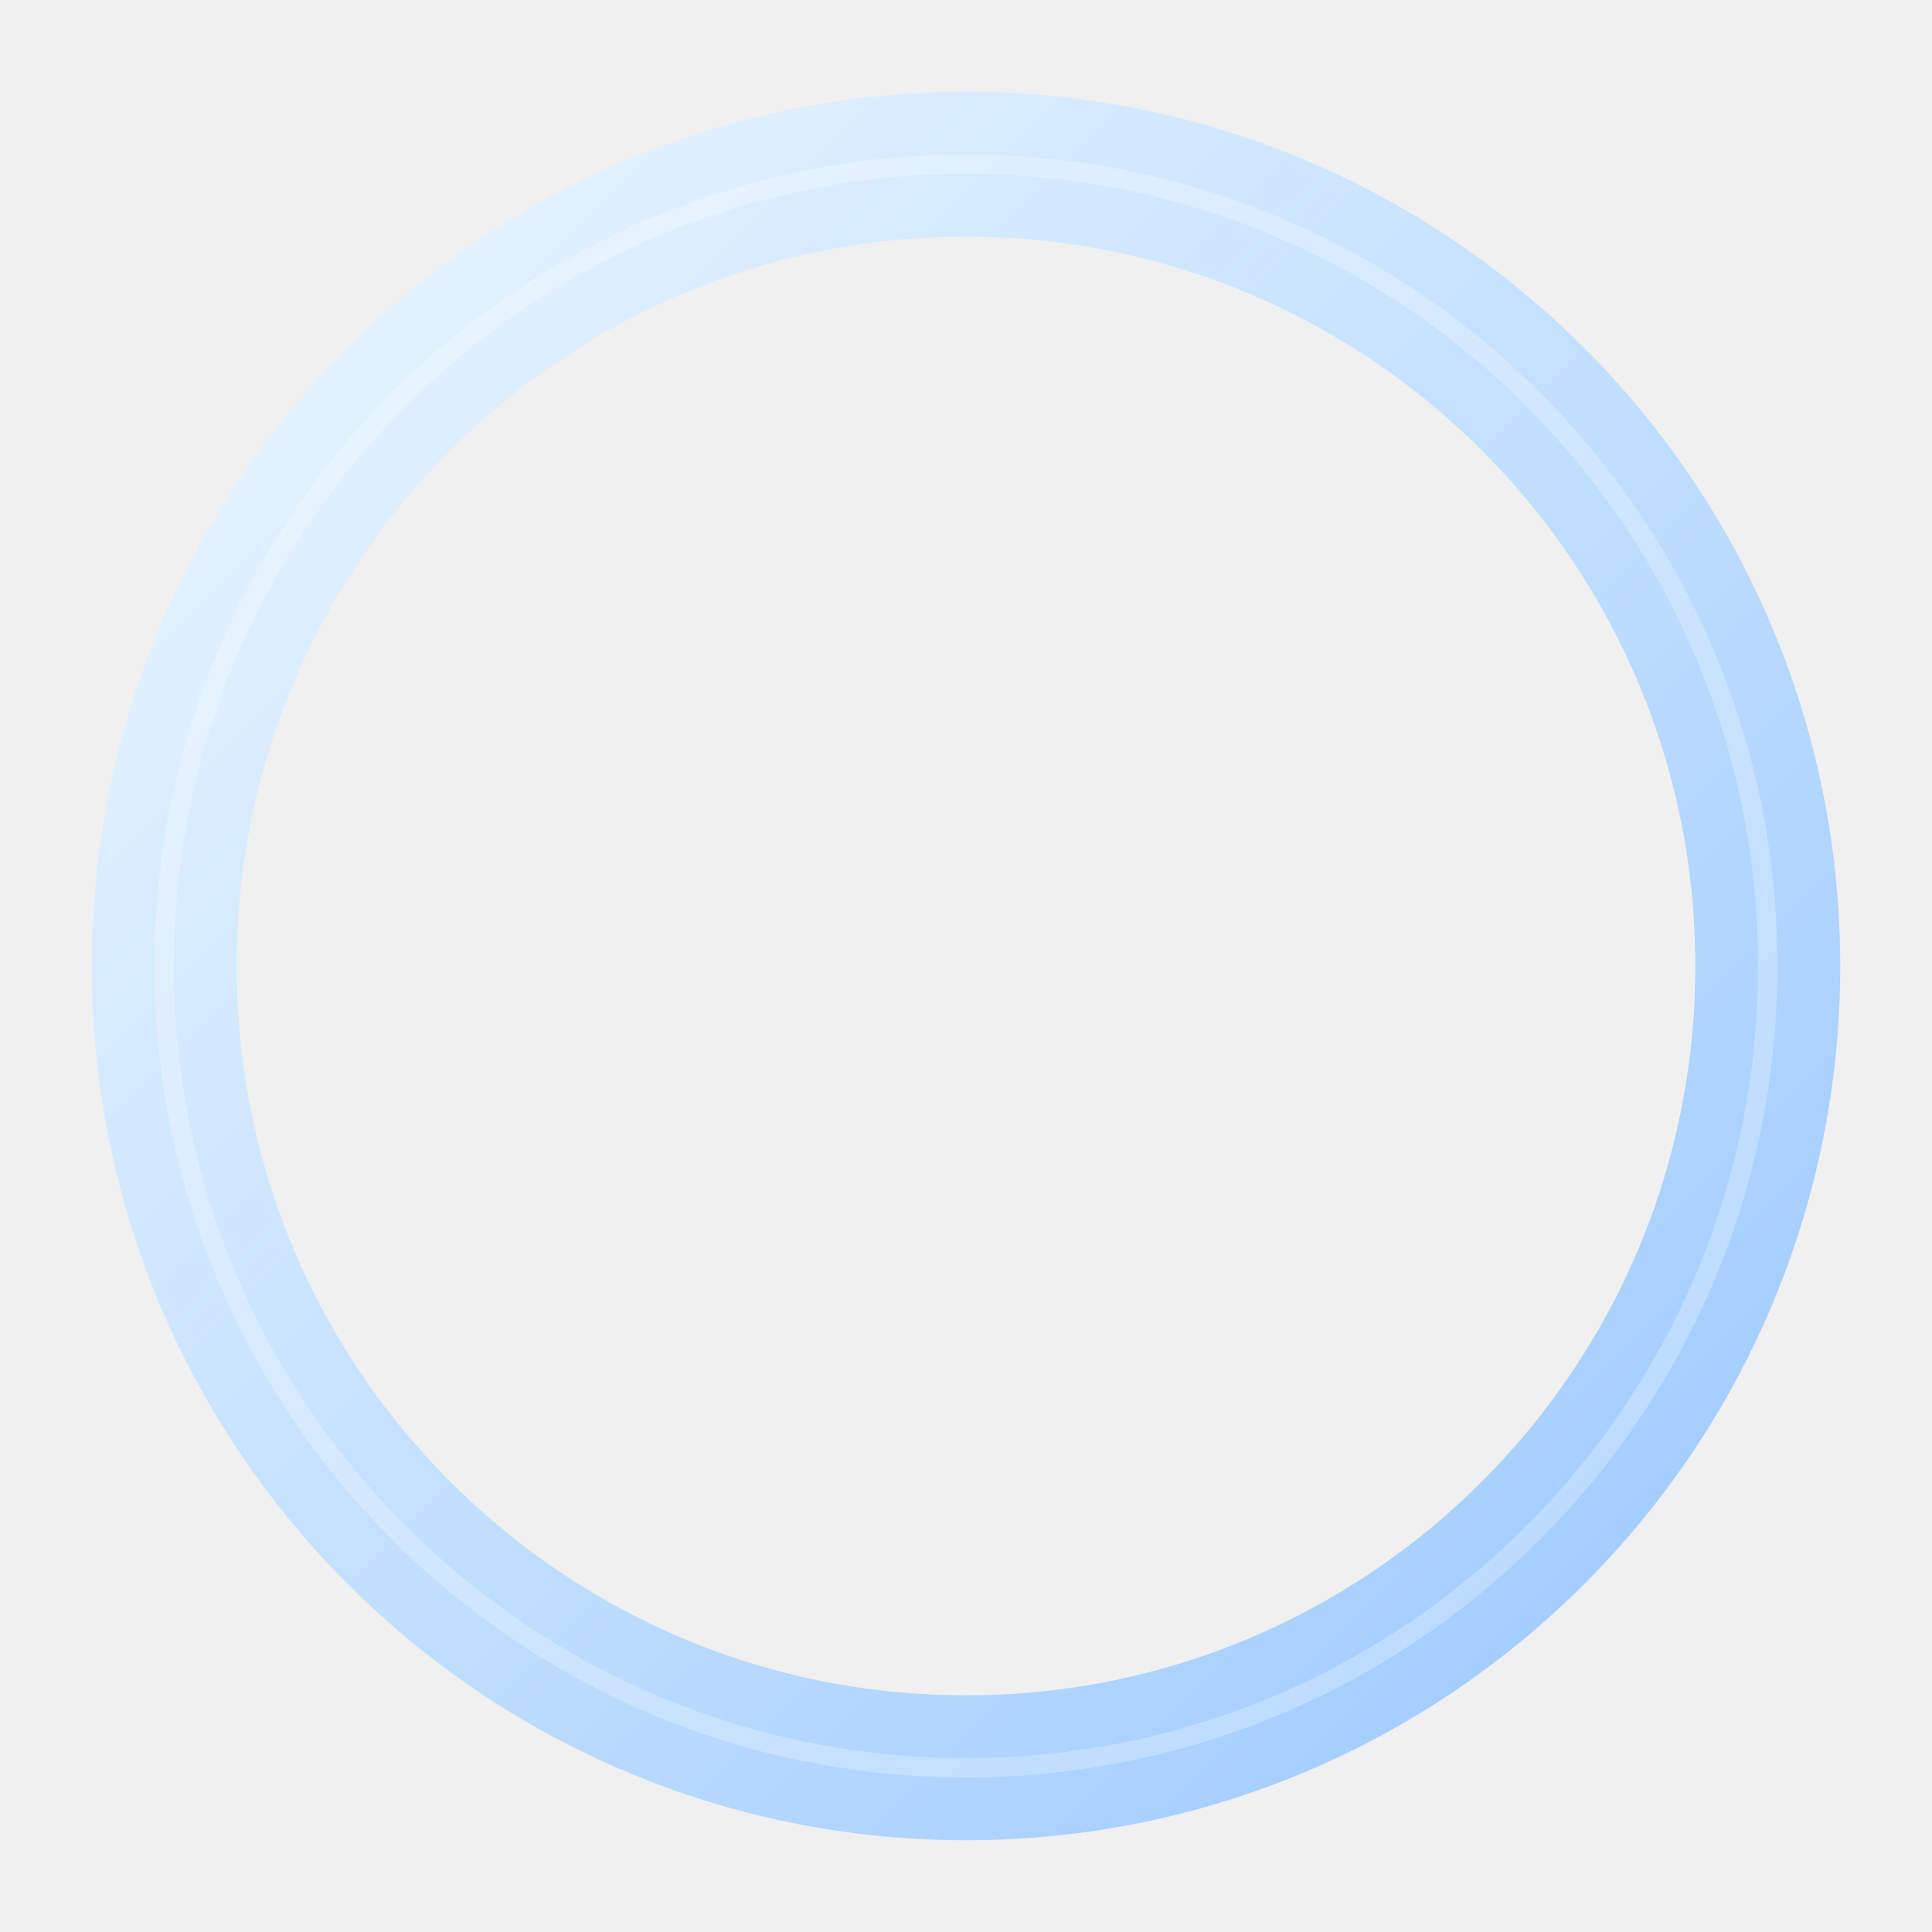
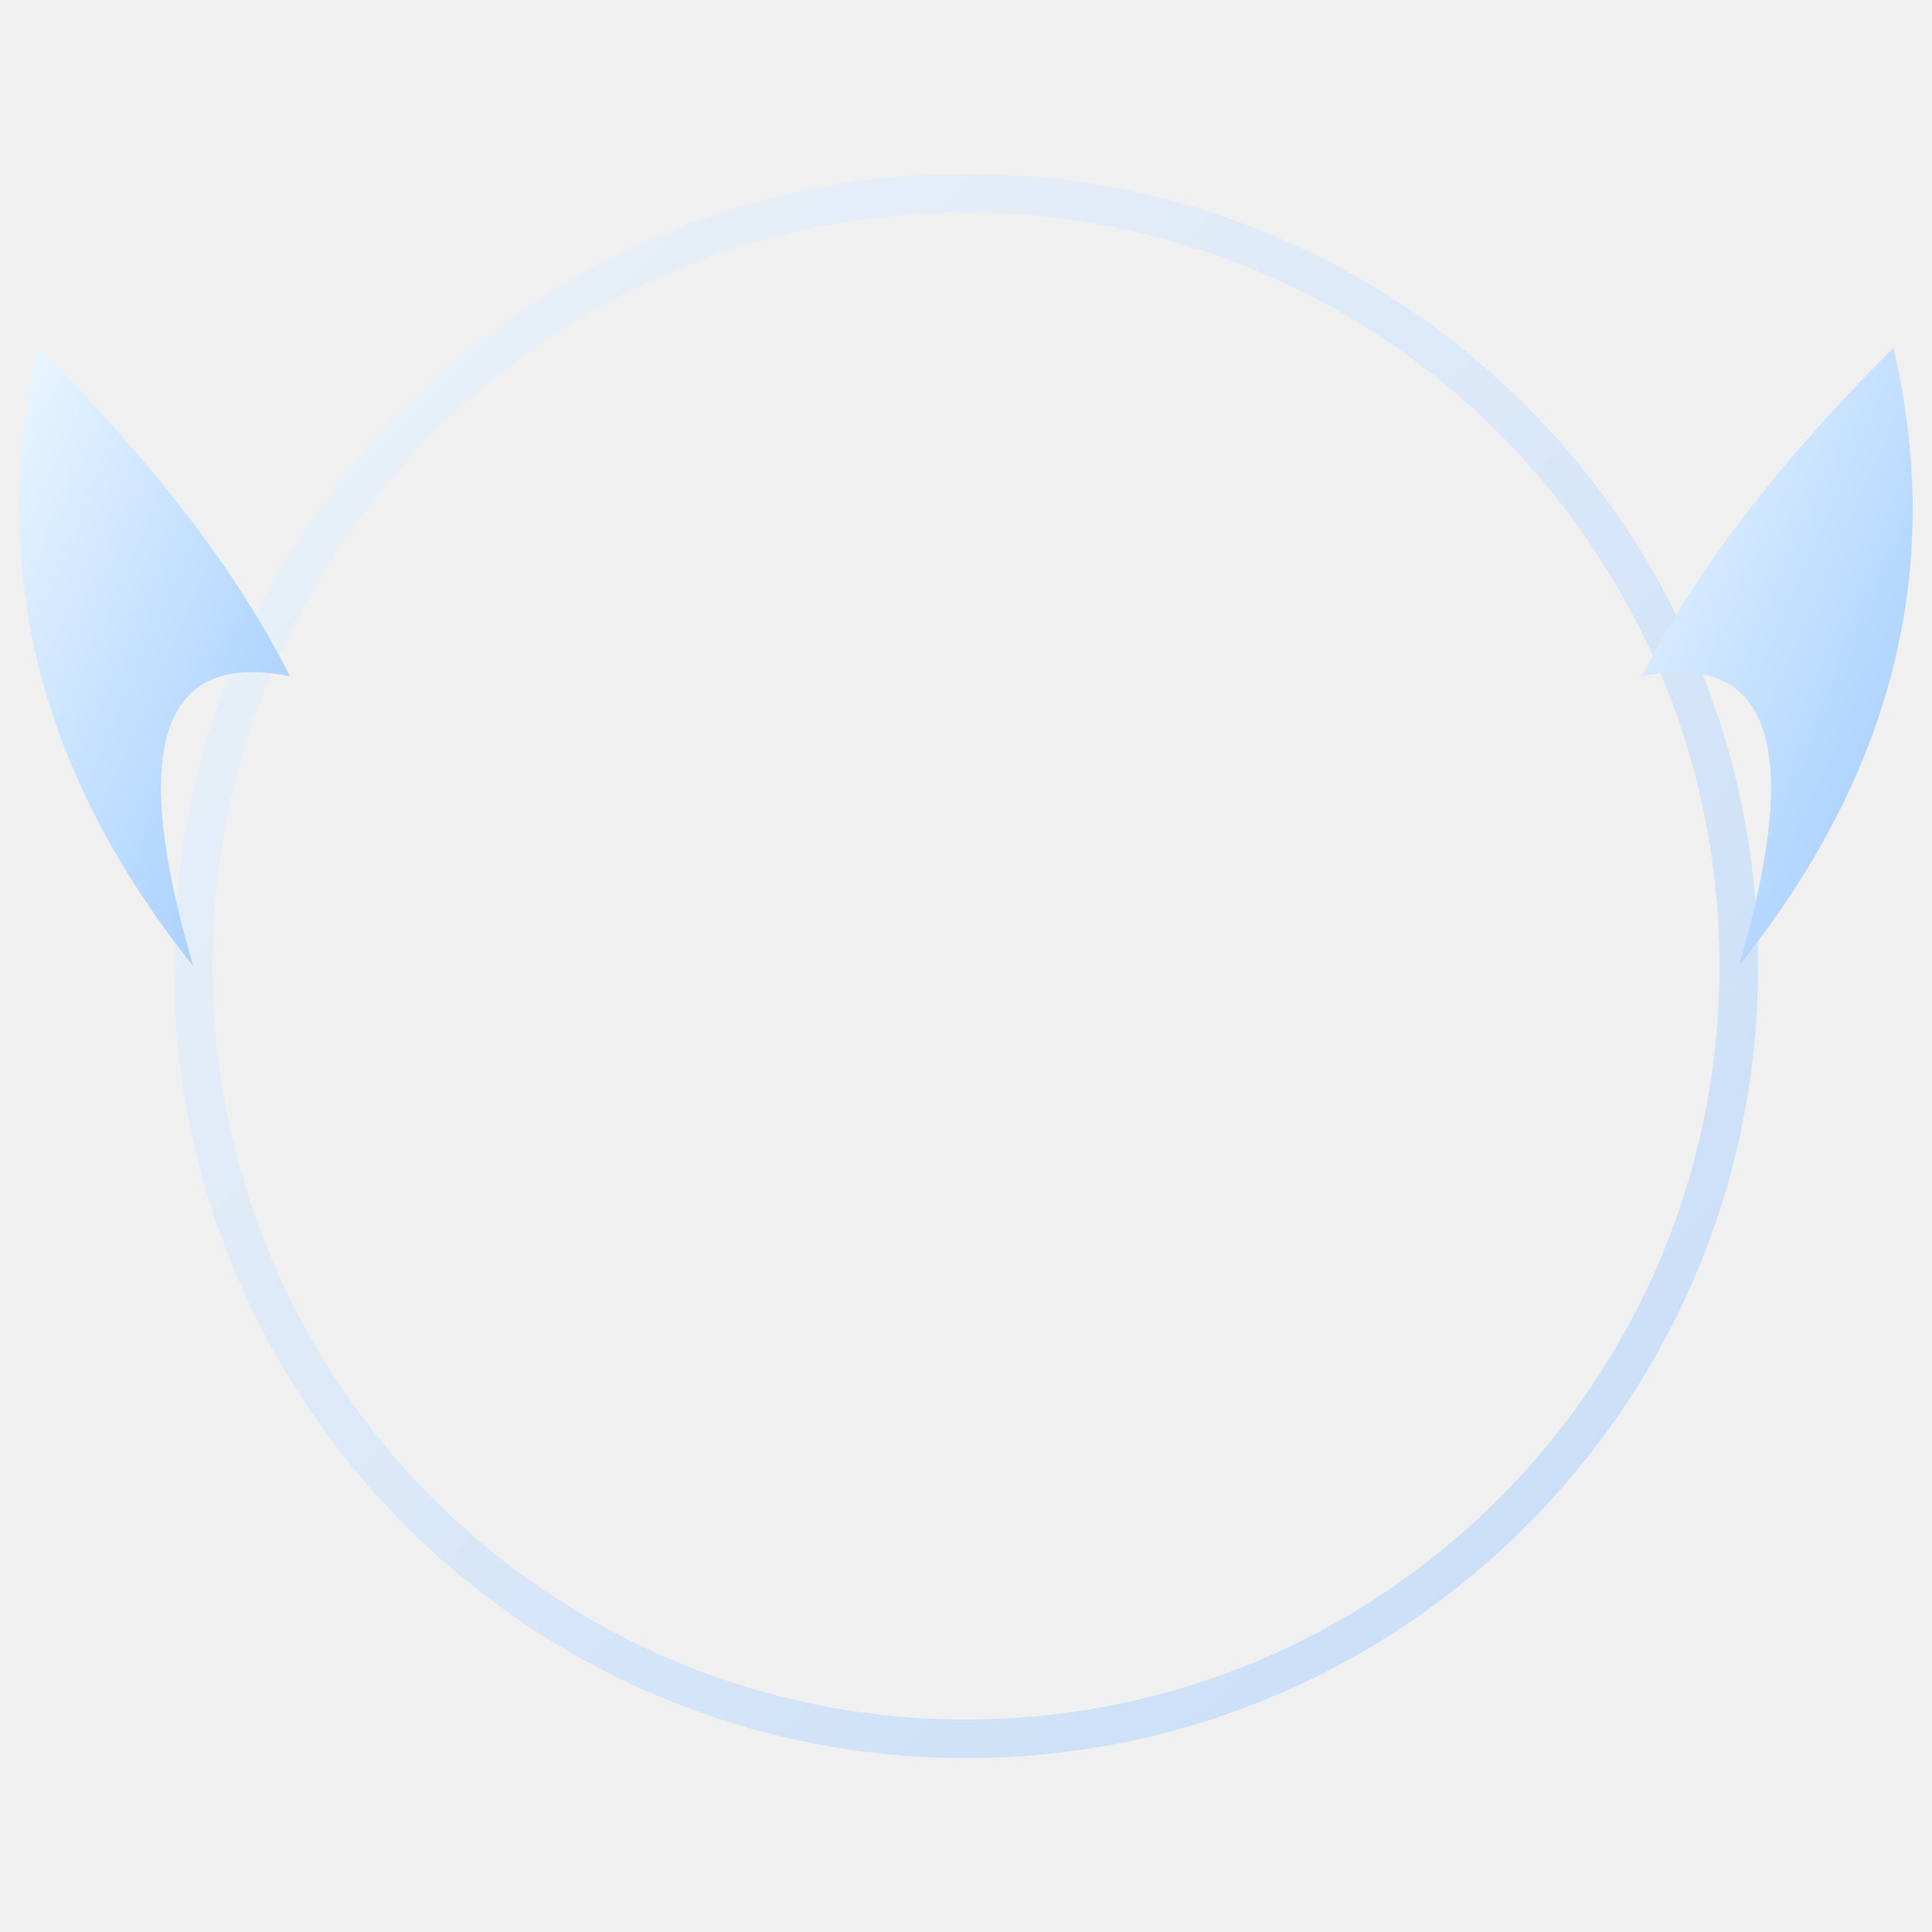
<svg xmlns="http://www.w3.org/2000/svg" viewBox="0 0 200 200">
  <defs>
    <linearGradient id="g" x1="0" y1="0" x2="1" y2="1">
      <stop offset="0" stop-color="#eaf6ff" />
      <stop offset="1" stop-color="#9cc9ff" />
    </linearGradient>
  </defs>
-   <circle cx="100" cy="100" r="83" fill="none" stroke="url(#g)" stroke-width="15" />
-   <circle cx="100" cy="100" r="83" fill="none" stroke="#ffffff" stroke-opacity="0.25" stroke-width="2" />
+   <circle cx="100" cy="100" r="80" fill="none" stroke="url(#g)" stroke-width="4" stroke-opacity="0.5" />
+   <path d="M20 100 Q-4 70 4 36 Q22 54 30 70 Q10 66 20 100Z" fill="url(#g)" />
+   <path d="M180 100 Q204 70 196 36 Q178 54 170 70 Q190 66 180 100Z" fill="url(#g)" />
</svg>
